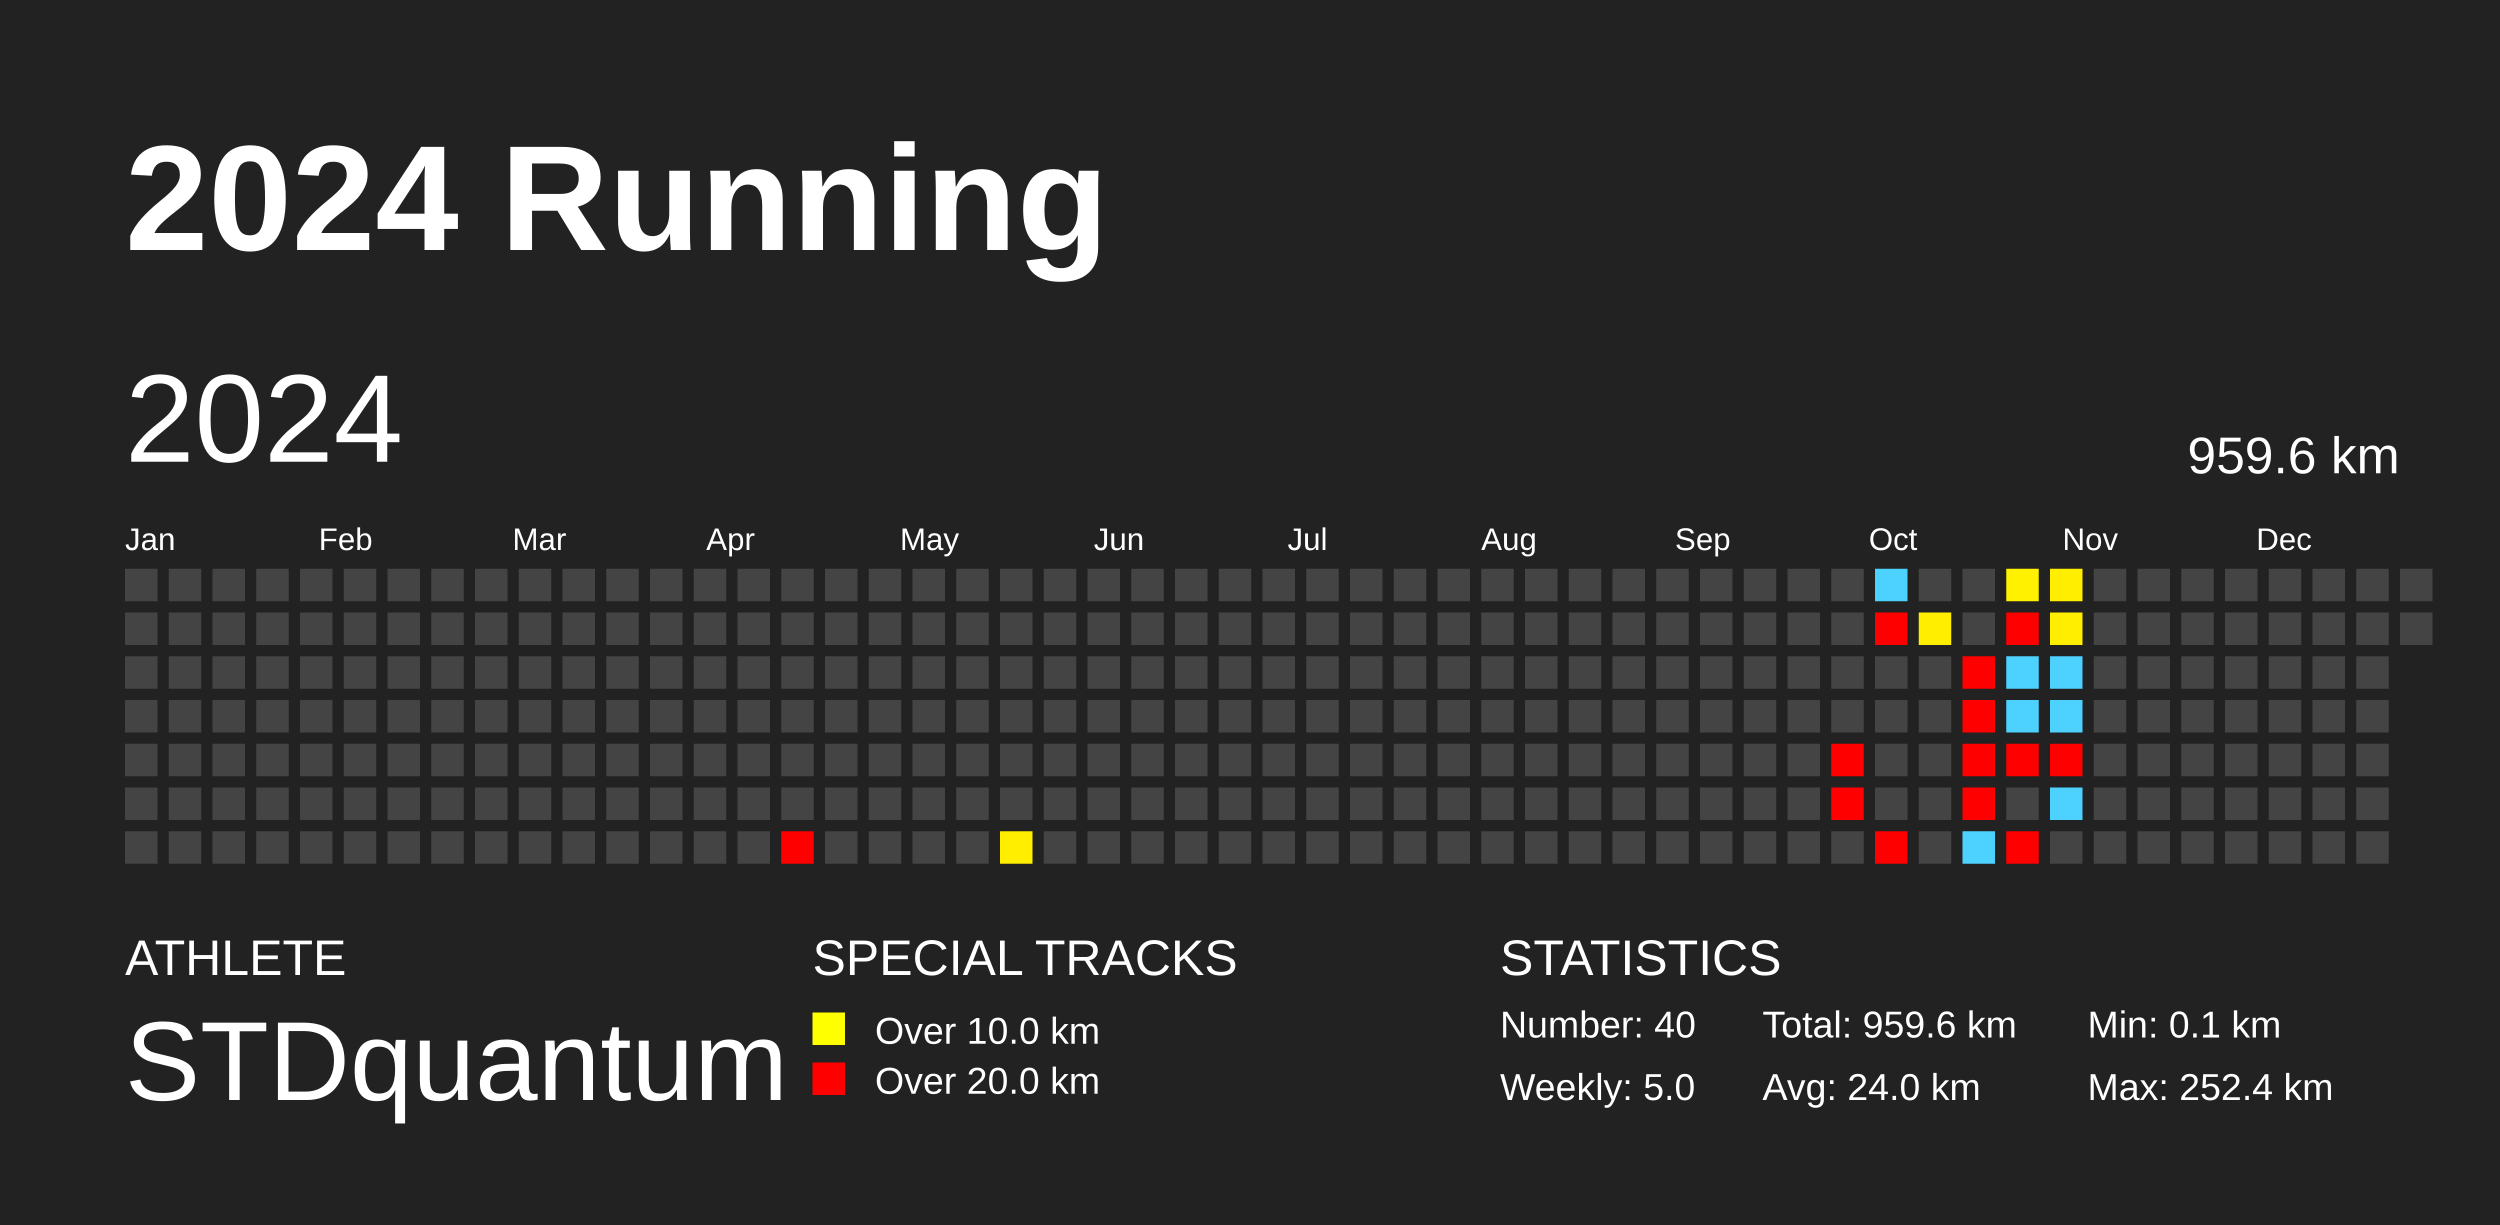
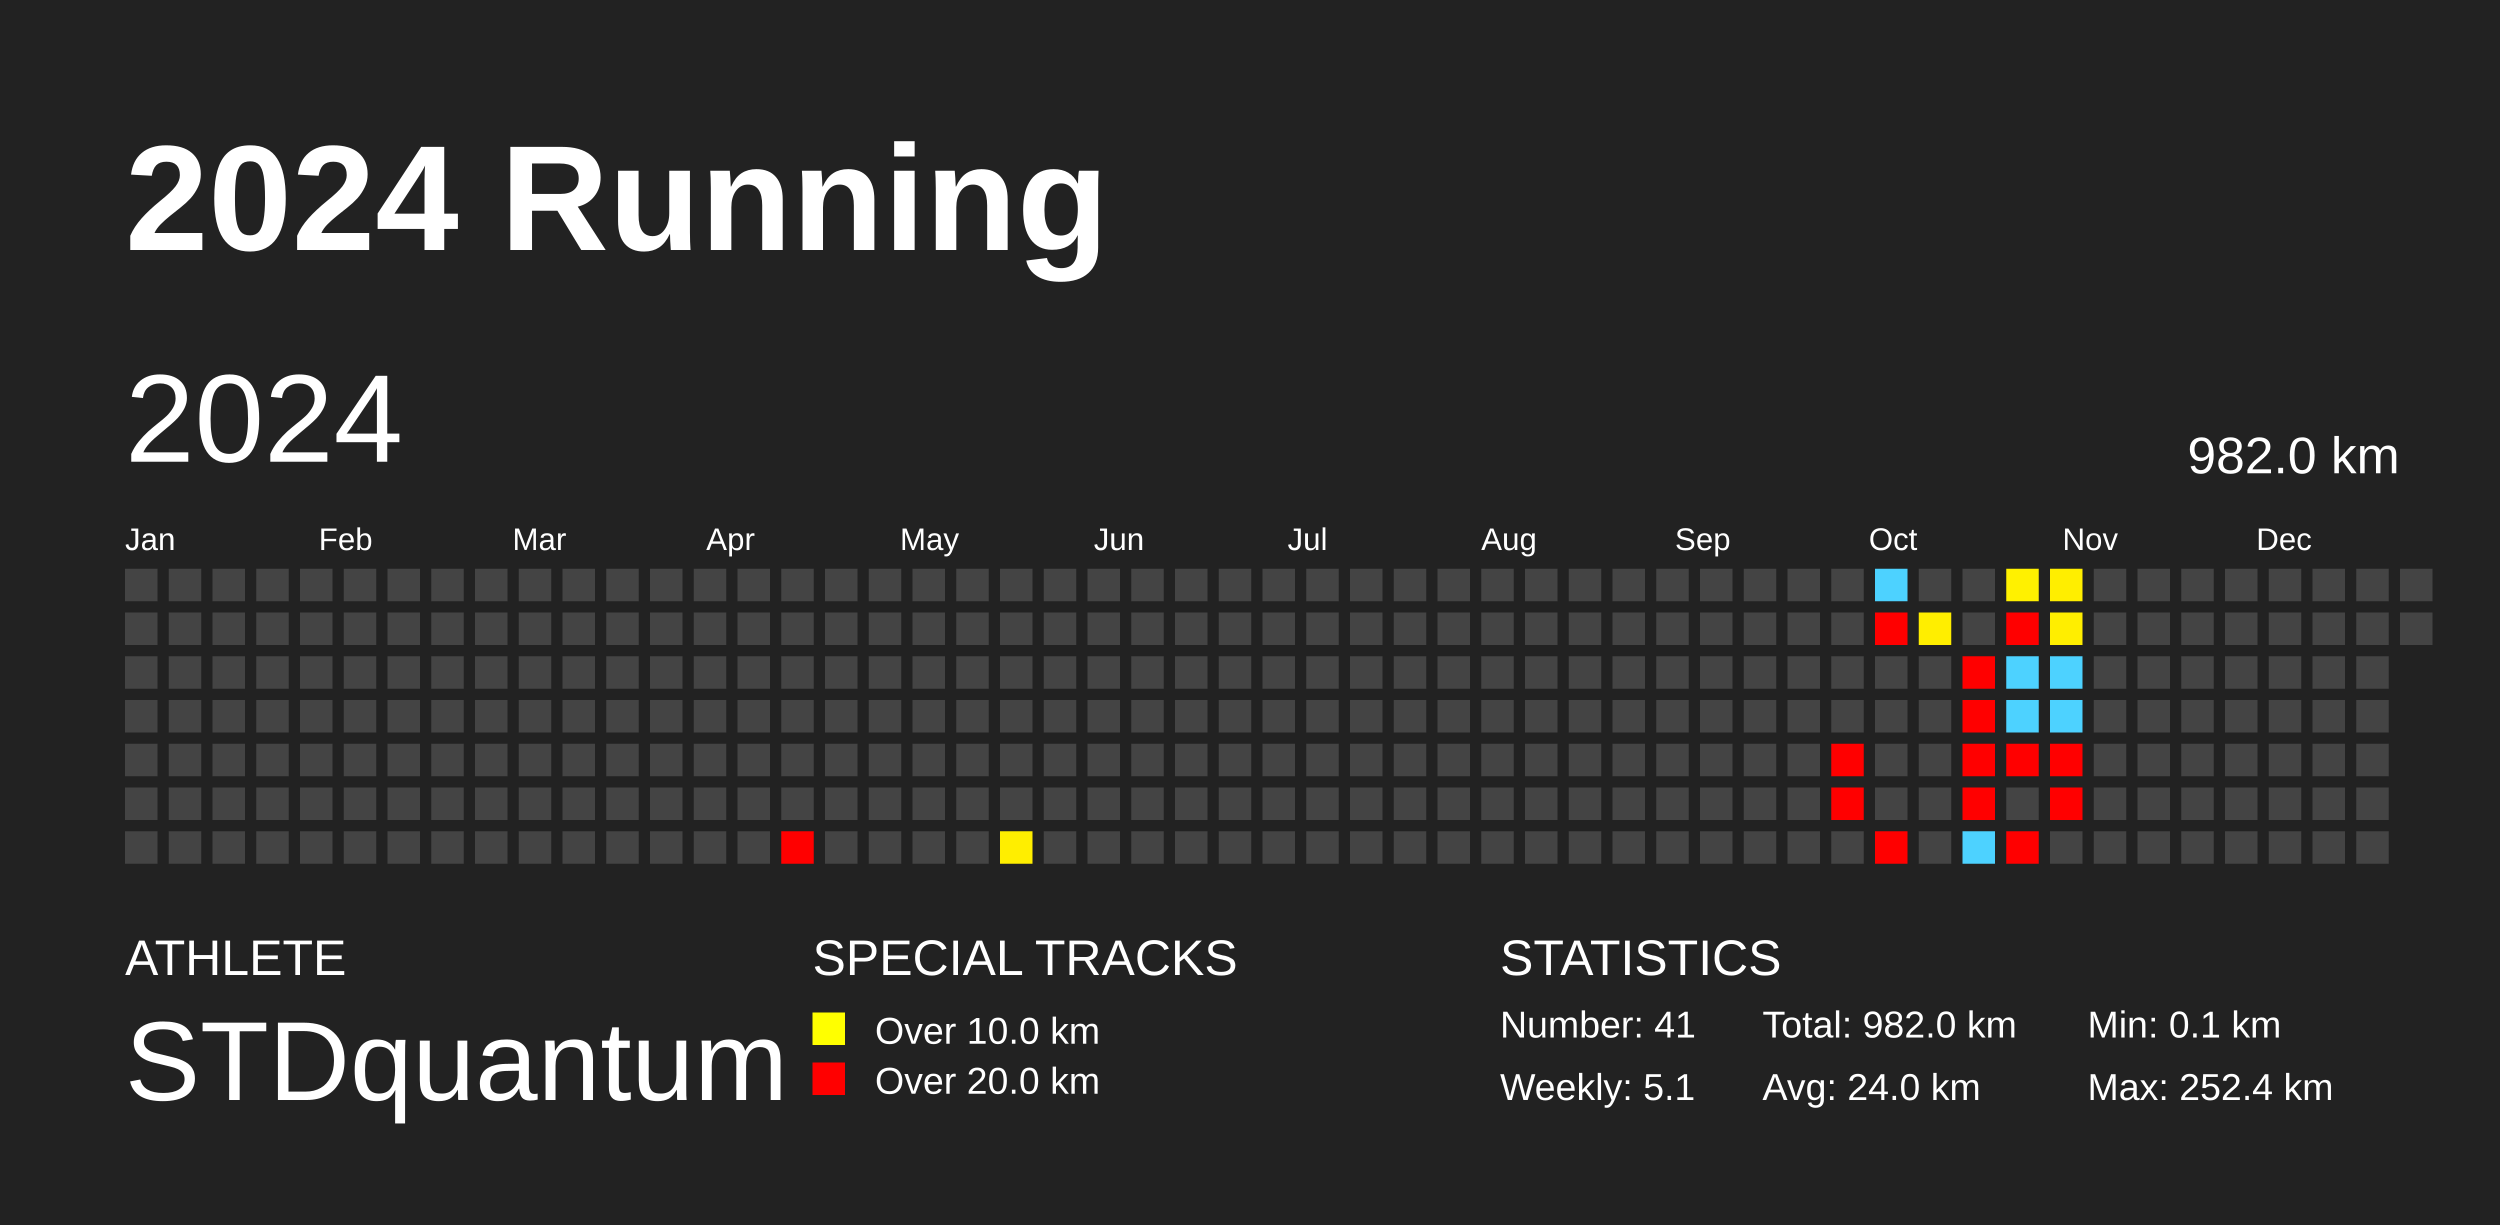
<svg xmlns="http://www.w3.org/2000/svg" baseProfile="full" height="98mm" version="1.1" viewBox="0,0,200,98" width="200mm">
  <defs />
  <rect fill="#222222" height="98" width="200" x="0" y="0" />
  <text fill="#FFFFFF" style="font-size:12px; font-family:Arial; font-weight:bold;" x="10" y="20">2024 Running</text>
  <text fill="#FFFFFF" style="font-size:4px; font-family:Arial" x="10" y="78">ATHLETE</text>
  <text fill="#FFFFFF" style="font-size:9px; font-family:Arial" x="10" y="88">STDquantum</text>
  <text fill="#FFFFFF" style="font-size:4px; font-family:Arial" x="65" y="78">SPECIAL TRACKS</text>
  <rect fill="yellow" height="2.6" width="2.6" x="65" y="81" />
  <text fill="#FFFFFF" style="font-size:3px; font-family:Arial" x="70" y="83.5">Over 10.0 km</text>
  <rect fill="red" height="2.6" width="2.6" x="65" y="85" />
  <text fill="#FFFFFF" style="font-size:3px; font-family:Arial" x="70" y="87.5">Over 20.0 km</text>
  <text fill="#FFFFFF" style="font-size:4px; font-family:Arial" x="120" y="78">STATISTICS</text>
-   <text fill="#FFFFFF" style="font-size:3px; font-family:Arial" x="120" y="83">Number: 40</text>
-   <text fill="#FFFFFF" style="font-size:3px; font-family:Arial" x="120" y="88">Weekly: 5.0</text>
-   <text fill="#FFFFFF" style="font-size:3px; font-family:Arial" x="141" y="83">Total: 959.6 km</text>
+   <text fill="#FFFFFF" style="font-size:3px; font-family:Arial" x="120" y="83">Number: 41</text>
+   <text fill="#FFFFFF" style="font-size:3px; font-family:Arial" x="120" y="88">Weekly: 5.1</text>
+   <text fill="#FFFFFF" style="font-size:3px; font-family:Arial" x="141" y="83">Total: 982.0 km</text>
  <text fill="#FFFFFF" style="font-size:3px; font-family:Arial" x="141" y="88">Avg: 24.0 km</text>
  <text fill="#FFFFFF" style="font-size:3px; font-family:Arial" x="167" y="83">Min: 0.1 km</text>
  <text fill="#FFFFFF" style="font-size:3px; font-family:Arial" x="167" y="88">Max: 252.4 km</text>
  <text dominant-baseline="hanging" fill="#FFFFFF" style="font-size:10.0px; font-family:Arial;" x="10" y="30">2024</text>
-   <text dominant-baseline="hanging" fill="#FFFFFF" style="font-size:4.125px; font-family:Arial;" x="175" y="35">959.6 km</text>
+   <text dominant-baseline="hanging" fill="#FFFFFF" style="font-size:4.125px; font-family:Arial;" x="175" y="35">982.0 km</text>
  <text fill="#FFFFFF" style="font-size:2.5px; font-family:Arial" x="10.0" y="44">Jan</text>
  <text fill="#FFFFFF" style="font-size:2.5px; font-family:Arial" x="25.5" y="44">Feb</text>
  <text fill="#FFFFFF" style="font-size:2.5px; font-family:Arial" x="41.0" y="44">Mar</text>
  <text fill="#FFFFFF" style="font-size:2.5px; font-family:Arial" x="56.5" y="44">Apr</text>
  <text fill="#FFFFFF" style="font-size:2.5px; font-family:Arial" x="72.0" y="44">May</text>
  <text fill="#FFFFFF" style="font-size:2.5px; font-family:Arial" x="87.5" y="44">Jun</text>
  <text fill="#FFFFFF" style="font-size:2.5px; font-family:Arial" x="103.0" y="44">Jul</text>
  <text fill="#FFFFFF" style="font-size:2.5px; font-family:Arial" x="118.5" y="44">Aug</text>
  <text fill="#FFFFFF" style="font-size:2.5px; font-family:Arial" x="134.0" y="44">Sep</text>
  <text fill="#FFFFFF" style="font-size:2.5px; font-family:Arial" x="149.5" y="44">Oct</text>
  <text fill="#FFFFFF" style="font-size:2.5px; font-family:Arial" x="165.0" y="44">Nov</text>
  <text fill="#FFFFFF" style="font-size:2.5px; font-family:Arial" x="180.5" y="44">Dec</text>
  <rect fill="#444444" height="2.6" width="2.6" x="10.0" y="45.5" />
  <rect fill="#444444" height="2.6" width="2.6" x="10.0" y="49.0" />
  <rect fill="#444444" height="2.6" width="2.6" x="10.0" y="52.5" />
  <rect fill="#444444" height="2.6" width="2.6" x="10.0" y="56.0" />
  <rect fill="#444444" height="2.6" width="2.6" x="10.0" y="59.5" />
  <rect fill="#444444" height="2.6" width="2.6" x="10.0" y="63.0" />
  <rect fill="#444444" height="2.6" width="2.6" x="10.0" y="66.5" />
  <rect fill="#444444" height="2.6" width="2.6" x="13.5" y="45.5" />
  <rect fill="#444444" height="2.6" width="2.6" x="13.5" y="49.0" />
  <rect fill="#444444" height="2.6" width="2.6" x="13.5" y="52.5" />
  <rect fill="#444444" height="2.6" width="2.6" x="13.5" y="56.0" />
  <rect fill="#444444" height="2.6" width="2.6" x="13.5" y="59.5" />
  <rect fill="#444444" height="2.6" width="2.6" x="13.5" y="63.0" />
  <rect fill="#444444" height="2.6" width="2.6" x="13.5" y="66.5" />
  <rect fill="#444444" height="2.6" width="2.6" x="17.0" y="45.5" />
  <rect fill="#444444" height="2.6" width="2.6" x="17.0" y="49.0" />
  <rect fill="#444444" height="2.6" width="2.6" x="17.0" y="52.5" />
  <rect fill="#444444" height="2.6" width="2.6" x="17.0" y="56.0" />
  <rect fill="#444444" height="2.6" width="2.6" x="17.0" y="59.5" />
  <rect fill="#444444" height="2.6" width="2.6" x="17.0" y="63.0" />
  <rect fill="#444444" height="2.6" width="2.6" x="17.0" y="66.5" />
  <rect fill="#444444" height="2.6" width="2.6" x="20.5" y="45.5" />
  <rect fill="#444444" height="2.6" width="2.6" x="20.5" y="49.0" />
  <rect fill="#444444" height="2.6" width="2.6" x="20.5" y="52.5" />
  <rect fill="#444444" height="2.6" width="2.6" x="20.5" y="56.0" />
  <rect fill="#444444" height="2.6" width="2.6" x="20.5" y="59.5" />
  <rect fill="#444444" height="2.6" width="2.6" x="20.5" y="63.0" />
  <rect fill="#444444" height="2.6" width="2.6" x="20.5" y="66.5" />
  <rect fill="#444444" height="2.6" width="2.6" x="24.0" y="45.5" />
  <rect fill="#444444" height="2.6" width="2.6" x="24.0" y="49.0" />
  <rect fill="#444444" height="2.6" width="2.6" x="24.0" y="52.5" />
  <rect fill="#444444" height="2.6" width="2.6" x="24.0" y="56.0" />
  <rect fill="#444444" height="2.6" width="2.6" x="24.0" y="59.5" />
  <rect fill="#444444" height="2.6" width="2.6" x="24.0" y="63.0" />
  <rect fill="#444444" height="2.6" width="2.6" x="24.0" y="66.5" />
  <rect fill="#444444" height="2.6" width="2.6" x="27.5" y="45.5" />
  <rect fill="#444444" height="2.6" width="2.6" x="27.5" y="49.0" />
  <rect fill="#444444" height="2.6" width="2.6" x="27.5" y="52.5" />
  <rect fill="#444444" height="2.6" width="2.6" x="27.5" y="56.0" />
  <rect fill="#444444" height="2.6" width="2.6" x="27.5" y="59.5" />
  <rect fill="#444444" height="2.6" width="2.6" x="27.5" y="63.0" />
  <rect fill="#444444" height="2.6" width="2.6" x="27.5" y="66.5" />
  <rect fill="#444444" height="2.6" width="2.6" x="31.0" y="45.5" />
  <rect fill="#444444" height="2.6" width="2.6" x="31.0" y="49.0" />
  <rect fill="#444444" height="2.6" width="2.6" x="31.0" y="52.5" />
  <rect fill="#444444" height="2.6" width="2.6" x="31.0" y="56.0" />
  <rect fill="#444444" height="2.6" width="2.6" x="31.0" y="59.5" />
  <rect fill="#444444" height="2.6" width="2.6" x="31.0" y="63.0" />
  <rect fill="#444444" height="2.6" width="2.6" x="31.0" y="66.5" />
  <rect fill="#444444" height="2.6" width="2.6" x="34.5" y="45.5" />
  <rect fill="#444444" height="2.6" width="2.6" x="34.5" y="49.0" />
  <rect fill="#444444" height="2.6" width="2.6" x="34.5" y="52.5" />
  <rect fill="#444444" height="2.6" width="2.6" x="34.5" y="56.0" />
  <rect fill="#444444" height="2.6" width="2.6" x="34.5" y="59.5" />
  <rect fill="#444444" height="2.6" width="2.6" x="34.5" y="63.0" />
  <rect fill="#444444" height="2.6" width="2.6" x="34.5" y="66.5" />
  <rect fill="#444444" height="2.6" width="2.6" x="38.0" y="45.5" />
  <rect fill="#444444" height="2.6" width="2.6" x="38.0" y="49.0" />
  <rect fill="#444444" height="2.6" width="2.6" x="38.0" y="52.5" />
  <rect fill="#444444" height="2.6" width="2.6" x="38.0" y="56.0" />
  <rect fill="#444444" height="2.6" width="2.6" x="38.0" y="59.5" />
  <rect fill="#444444" height="2.6" width="2.6" x="38.0" y="63.0" />
  <rect fill="#444444" height="2.6" width="2.6" x="38.0" y="66.5" />
  <rect fill="#444444" height="2.6" width="2.6" x="41.5" y="45.5" />
  <rect fill="#444444" height="2.6" width="2.6" x="41.5" y="49.0" />
  <rect fill="#444444" height="2.6" width="2.6" x="41.5" y="52.5" />
  <rect fill="#444444" height="2.6" width="2.6" x="41.5" y="56.0" />
  <rect fill="#444444" height="2.6" width="2.6" x="41.5" y="59.5" />
  <rect fill="#444444" height="2.6" width="2.6" x="41.5" y="63.0" />
  <rect fill="#444444" height="2.6" width="2.6" x="41.5" y="66.5" />
  <rect fill="#444444" height="2.6" width="2.6" x="45.0" y="45.5" />
  <rect fill="#444444" height="2.6" width="2.6" x="45.0" y="49.0" />
  <rect fill="#444444" height="2.6" width="2.6" x="45.0" y="52.5" />
  <rect fill="#444444" height="2.6" width="2.6" x="45.0" y="56.0" />
  <rect fill="#444444" height="2.6" width="2.6" x="45.0" y="59.5" />
  <rect fill="#444444" height="2.6" width="2.6" x="45.0" y="63.0" />
  <rect fill="#444444" height="2.6" width="2.6" x="45.0" y="66.5" />
  <rect fill="#444444" height="2.6" width="2.6" x="48.5" y="45.5" />
  <rect fill="#444444" height="2.6" width="2.6" x="48.5" y="49.0" />
  <rect fill="#444444" height="2.6" width="2.6" x="48.5" y="52.5" />
  <rect fill="#444444" height="2.6" width="2.6" x="48.5" y="56.0" />
  <rect fill="#444444" height="2.6" width="2.6" x="48.5" y="59.5" />
  <rect fill="#444444" height="2.6" width="2.6" x="48.5" y="63.0" />
  <rect fill="#444444" height="2.6" width="2.6" x="48.5" y="66.5" />
  <rect fill="#444444" height="2.6" width="2.6" x="52.0" y="45.5" />
  <rect fill="#444444" height="2.6" width="2.6" x="52.0" y="49.0" />
  <rect fill="#444444" height="2.6" width="2.6" x="52.0" y="52.5" />
  <rect fill="#444444" height="2.6" width="2.6" x="52.0" y="56.0" />
  <rect fill="#444444" height="2.6" width="2.6" x="52.0" y="59.5" />
  <rect fill="#444444" height="2.6" width="2.6" x="52.0" y="63.0" />
  <rect fill="#444444" height="2.6" width="2.6" x="52.0" y="66.5" />
  <rect fill="#444444" height="2.6" width="2.6" x="55.5" y="45.5" />
  <rect fill="#444444" height="2.6" width="2.6" x="55.5" y="49.0" />
  <rect fill="#444444" height="2.6" width="2.6" x="55.5" y="52.5" />
  <rect fill="#444444" height="2.6" width="2.6" x="55.5" y="56.0" />
  <rect fill="#444444" height="2.6" width="2.6" x="55.5" y="59.5" />
  <rect fill="#444444" height="2.6" width="2.6" x="55.5" y="63.0" />
  <rect fill="#444444" height="2.6" width="2.6" x="55.5" y="66.5" />
  <rect fill="#444444" height="2.6" width="2.6" x="59.0" y="45.5" />
  <rect fill="#444444" height="2.6" width="2.6" x="59.0" y="49.0" />
  <rect fill="#444444" height="2.6" width="2.6" x="59.0" y="52.5" />
  <rect fill="#444444" height="2.6" width="2.6" x="59.0" y="56.0" />
  <rect fill="#444444" height="2.6" width="2.6" x="59.0" y="59.5" />
  <rect fill="#444444" height="2.6" width="2.6" x="59.0" y="63.0" />
  <rect fill="#444444" height="2.6" width="2.6" x="59.0" y="66.5" />
  <rect fill="#444444" height="2.6" width="2.6" x="62.5" y="45.5" />
  <rect fill="#444444" height="2.6" width="2.6" x="62.5" y="49.0" />
  <rect fill="#444444" height="2.6" width="2.6" x="62.5" y="52.5" />
  <rect fill="#444444" height="2.6" width="2.6" x="62.5" y="56.0" />
  <rect fill="#444444" height="2.6" width="2.6" x="62.5" y="59.5" />
  <rect fill="#444444" height="2.6" width="2.6" x="62.5" y="63.0" />
  <rect fill="red" height="2.6" width="2.6" x="62.5" y="66.5" />
  <rect fill="#444444" height="2.6" width="2.6" x="66.0" y="45.5" />
  <rect fill="#444444" height="2.6" width="2.6" x="66.0" y="49.0" />
  <rect fill="#444444" height="2.6" width="2.6" x="66.0" y="52.5" />
  <rect fill="#444444" height="2.6" width="2.6" x="66.0" y="56.0" />
  <rect fill="#444444" height="2.6" width="2.6" x="66.0" y="59.5" />
  <rect fill="#444444" height="2.6" width="2.6" x="66.0" y="63.0" />
  <rect fill="#444444" height="2.6" width="2.6" x="66.0" y="66.5" />
  <rect fill="#444444" height="2.6" width="2.6" x="69.5" y="45.5" />
  <rect fill="#444444" height="2.6" width="2.6" x="69.5" y="49.0" />
  <rect fill="#444444" height="2.6" width="2.6" x="69.5" y="52.5" />
  <rect fill="#444444" height="2.6" width="2.6" x="69.5" y="56.0" />
  <rect fill="#444444" height="2.6" width="2.6" x="69.5" y="59.5" />
  <rect fill="#444444" height="2.6" width="2.6" x="69.5" y="63.0" />
  <rect fill="#444444" height="2.6" width="2.6" x="69.5" y="66.5" />
  <rect fill="#444444" height="2.6" width="2.6" x="73.0" y="45.5" />
  <rect fill="#444444" height="2.6" width="2.6" x="73.0" y="49.0" />
  <rect fill="#444444" height="2.6" width="2.6" x="73.0" y="52.5" />
  <rect fill="#444444" height="2.6" width="2.6" x="73.0" y="56.0" />
  <rect fill="#444444" height="2.6" width="2.6" x="73.0" y="59.5" />
  <rect fill="#444444" height="2.6" width="2.6" x="73.0" y="63.0" />
  <rect fill="#444444" height="2.6" width="2.6" x="73.0" y="66.5" />
  <rect fill="#444444" height="2.6" width="2.6" x="76.5" y="45.5" />
  <rect fill="#444444" height="2.6" width="2.6" x="76.5" y="49.0" />
  <rect fill="#444444" height="2.6" width="2.6" x="76.5" y="52.5" />
  <rect fill="#444444" height="2.6" width="2.6" x="76.5" y="56.0" />
  <rect fill="#444444" height="2.6" width="2.6" x="76.5" y="59.5" />
  <rect fill="#444444" height="2.6" width="2.6" x="76.5" y="63.0" />
  <rect fill="#444444" height="2.6" width="2.6" x="76.5" y="66.5" />
  <rect fill="#444444" height="2.6" width="2.6" x="80.0" y="45.5" />
  <rect fill="#444444" height="2.6" width="2.6" x="80.0" y="49.0" />
  <rect fill="#444444" height="2.6" width="2.6" x="80.0" y="52.5" />
  <rect fill="#444444" height="2.6" width="2.6" x="80.0" y="56.0" />
  <rect fill="#444444" height="2.6" width="2.6" x="80.0" y="59.5" />
  <rect fill="#444444" height="2.6" width="2.6" x="80.0" y="63.0" />
  <rect fill="#ffee00" height="2.6" width="2.6" x="80.0" y="66.5" />
  <rect fill="#444444" height="2.6" width="2.6" x="83.5" y="45.5" />
  <rect fill="#444444" height="2.6" width="2.6" x="83.5" y="49.0" />
  <rect fill="#444444" height="2.6" width="2.6" x="83.5" y="52.5" />
  <rect fill="#444444" height="2.6" width="2.6" x="83.5" y="56.0" />
  <rect fill="#444444" height="2.6" width="2.6" x="83.5" y="59.5" />
  <rect fill="#444444" height="2.6" width="2.6" x="83.5" y="63.0" />
  <rect fill="#444444" height="2.6" width="2.6" x="83.5" y="66.5" />
  <rect fill="#444444" height="2.6" width="2.6" x="87.0" y="45.5" />
  <rect fill="#444444" height="2.6" width="2.6" x="87.0" y="49.0" />
  <rect fill="#444444" height="2.6" width="2.6" x="87.0" y="52.5" />
  <rect fill="#444444" height="2.6" width="2.6" x="87.0" y="56.0" />
  <rect fill="#444444" height="2.6" width="2.6" x="87.0" y="59.5" />
  <rect fill="#444444" height="2.6" width="2.6" x="87.0" y="63.0" />
  <rect fill="#444444" height="2.6" width="2.6" x="87.0" y="66.5" />
  <rect fill="#444444" height="2.6" width="2.6" x="90.5" y="45.5" />
  <rect fill="#444444" height="2.6" width="2.6" x="90.5" y="49.0" />
  <rect fill="#444444" height="2.6" width="2.6" x="90.5" y="52.5" />
  <rect fill="#444444" height="2.6" width="2.6" x="90.5" y="56.0" />
  <rect fill="#444444" height="2.6" width="2.6" x="90.5" y="59.5" />
  <rect fill="#444444" height="2.6" width="2.6" x="90.5" y="63.0" />
  <rect fill="#444444" height="2.6" width="2.6" x="90.5" y="66.5" />
  <rect fill="#444444" height="2.6" width="2.6" x="94.0" y="45.5" />
  <rect fill="#444444" height="2.6" width="2.6" x="94.0" y="49.0" />
  <rect fill="#444444" height="2.6" width="2.6" x="94.0" y="52.5" />
  <rect fill="#444444" height="2.6" width="2.6" x="94.0" y="56.0" />
  <rect fill="#444444" height="2.6" width="2.6" x="94.0" y="59.5" />
  <rect fill="#444444" height="2.6" width="2.6" x="94.0" y="63.0" />
  <rect fill="#444444" height="2.6" width="2.6" x="94.0" y="66.5" />
  <rect fill="#444444" height="2.6" width="2.6" x="97.5" y="45.5" />
  <rect fill="#444444" height="2.6" width="2.6" x="97.5" y="49.0" />
  <rect fill="#444444" height="2.6" width="2.6" x="97.5" y="52.5" />
  <rect fill="#444444" height="2.6" width="2.6" x="97.5" y="56.0" />
  <rect fill="#444444" height="2.6" width="2.6" x="97.5" y="59.5" />
  <rect fill="#444444" height="2.6" width="2.6" x="97.5" y="63.0" />
  <rect fill="#444444" height="2.6" width="2.6" x="97.5" y="66.5" />
  <rect fill="#444444" height="2.6" width="2.6" x="101.0" y="45.5" />
  <rect fill="#444444" height="2.6" width="2.6" x="101.0" y="49.0" />
  <rect fill="#444444" height="2.6" width="2.6" x="101.0" y="52.5" />
  <rect fill="#444444" height="2.6" width="2.6" x="101.0" y="56.0" />
  <rect fill="#444444" height="2.6" width="2.6" x="101.0" y="59.5" />
  <rect fill="#444444" height="2.6" width="2.6" x="101.0" y="63.0" />
  <rect fill="#444444" height="2.6" width="2.6" x="101.0" y="66.5" />
  <rect fill="#444444" height="2.6" width="2.6" x="104.5" y="45.5" />
  <rect fill="#444444" height="2.6" width="2.6" x="104.5" y="49.0" />
  <rect fill="#444444" height="2.6" width="2.6" x="104.5" y="52.5" />
  <rect fill="#444444" height="2.6" width="2.6" x="104.5" y="56.0" />
  <rect fill="#444444" height="2.6" width="2.6" x="104.5" y="59.5" />
  <rect fill="#444444" height="2.6" width="2.6" x="104.5" y="63.0" />
  <rect fill="#444444" height="2.6" width="2.6" x="104.5" y="66.5" />
  <rect fill="#444444" height="2.6" width="2.6" x="108.0" y="45.5" />
  <rect fill="#444444" height="2.6" width="2.6" x="108.0" y="49.0" />
  <rect fill="#444444" height="2.6" width="2.6" x="108.0" y="52.5" />
  <rect fill="#444444" height="2.6" width="2.6" x="108.0" y="56.0" />
  <rect fill="#444444" height="2.6" width="2.6" x="108.0" y="59.5" />
  <rect fill="#444444" height="2.6" width="2.6" x="108.0" y="63.0" />
  <rect fill="#444444" height="2.6" width="2.6" x="108.0" y="66.5" />
  <rect fill="#444444" height="2.6" width="2.6" x="111.5" y="45.5" />
  <rect fill="#444444" height="2.6" width="2.6" x="111.5" y="49.0" />
  <rect fill="#444444" height="2.6" width="2.6" x="111.5" y="52.5" />
  <rect fill="#444444" height="2.6" width="2.6" x="111.5" y="56.0" />
  <rect fill="#444444" height="2.6" width="2.6" x="111.5" y="59.5" />
  <rect fill="#444444" height="2.6" width="2.6" x="111.5" y="63.0" />
  <rect fill="#444444" height="2.6" width="2.6" x="111.5" y="66.5" />
  <rect fill="#444444" height="2.6" width="2.6" x="115.0" y="45.5" />
  <rect fill="#444444" height="2.6" width="2.6" x="115.0" y="49.0" />
  <rect fill="#444444" height="2.6" width="2.6" x="115.0" y="52.5" />
  <rect fill="#444444" height="2.6" width="2.6" x="115.0" y="56.0" />
  <rect fill="#444444" height="2.6" width="2.6" x="115.0" y="59.5" />
  <rect fill="#444444" height="2.6" width="2.6" x="115.0" y="63.0" />
  <rect fill="#444444" height="2.6" width="2.6" x="115.0" y="66.5" />
  <rect fill="#444444" height="2.6" width="2.6" x="118.5" y="45.5" />
  <rect fill="#444444" height="2.6" width="2.6" x="118.5" y="49.0" />
  <rect fill="#444444" height="2.6" width="2.6" x="118.5" y="52.5" />
  <rect fill="#444444" height="2.6" width="2.6" x="118.5" y="56.0" />
  <rect fill="#444444" height="2.6" width="2.6" x="118.5" y="59.5" />
  <rect fill="#444444" height="2.6" width="2.6" x="118.5" y="63.0" />
  <rect fill="#444444" height="2.6" width="2.6" x="118.5" y="66.5" />
  <rect fill="#444444" height="2.6" width="2.6" x="122.0" y="45.5" />
  <rect fill="#444444" height="2.6" width="2.6" x="122.0" y="49.0" />
  <rect fill="#444444" height="2.6" width="2.6" x="122.0" y="52.5" />
  <rect fill="#444444" height="2.6" width="2.6" x="122.0" y="56.0" />
  <rect fill="#444444" height="2.6" width="2.6" x="122.0" y="59.5" />
  <rect fill="#444444" height="2.6" width="2.6" x="122.0" y="63.0" />
  <rect fill="#444444" height="2.6" width="2.6" x="122.0" y="66.5" />
  <rect fill="#444444" height="2.6" width="2.6" x="125.5" y="45.5" />
  <rect fill="#444444" height="2.6" width="2.6" x="125.5" y="49.0" />
  <rect fill="#444444" height="2.6" width="2.6" x="125.5" y="52.5" />
  <rect fill="#444444" height="2.6" width="2.6" x="125.5" y="56.0" />
  <rect fill="#444444" height="2.6" width="2.6" x="125.5" y="59.5" />
  <rect fill="#444444" height="2.6" width="2.6" x="125.5" y="63.0" />
  <rect fill="#444444" height="2.6" width="2.6" x="125.5" y="66.5" />
  <rect fill="#444444" height="2.6" width="2.6" x="129.0" y="45.5" />
  <rect fill="#444444" height="2.6" width="2.6" x="129.0" y="49.0" />
  <rect fill="#444444" height="2.6" width="2.6" x="129.0" y="52.5" />
  <rect fill="#444444" height="2.6" width="2.6" x="129.0" y="56.0" />
  <rect fill="#444444" height="2.6" width="2.6" x="129.0" y="59.5" />
  <rect fill="#444444" height="2.6" width="2.6" x="129.0" y="63.0" />
  <rect fill="#444444" height="2.6" width="2.6" x="129.0" y="66.5" />
  <rect fill="#444444" height="2.6" width="2.6" x="132.5" y="45.5" />
  <rect fill="#444444" height="2.6" width="2.6" x="132.5" y="49.0" />
  <rect fill="#444444" height="2.6" width="2.6" x="132.5" y="52.5" />
  <rect fill="#444444" height="2.6" width="2.6" x="132.5" y="56.0" />
  <rect fill="#444444" height="2.6" width="2.6" x="132.5" y="59.5" />
  <rect fill="#444444" height="2.6" width="2.6" x="132.5" y="63.0" />
  <rect fill="#444444" height="2.6" width="2.6" x="132.5" y="66.5" />
  <rect fill="#444444" height="2.6" width="2.6" x="136.0" y="45.5" />
  <rect fill="#444444" height="2.6" width="2.6" x="136.0" y="49.0" />
  <rect fill="#444444" height="2.6" width="2.6" x="136.0" y="52.5" />
  <rect fill="#444444" height="2.6" width="2.6" x="136.0" y="56.0" />
  <rect fill="#444444" height="2.6" width="2.6" x="136.0" y="59.5" />
  <rect fill="#444444" height="2.6" width="2.6" x="136.0" y="63.0" />
  <rect fill="#444444" height="2.6" width="2.6" x="136.0" y="66.5" />
  <rect fill="#444444" height="2.6" width="2.6" x="139.5" y="45.5" />
  <rect fill="#444444" height="2.6" width="2.6" x="139.5" y="49.0" />
  <rect fill="#444444" height="2.6" width="2.6" x="139.5" y="52.5" />
  <rect fill="#444444" height="2.6" width="2.6" x="139.5" y="56.0" />
  <rect fill="#444444" height="2.6" width="2.6" x="139.5" y="59.5" />
  <rect fill="#444444" height="2.6" width="2.6" x="139.5" y="63.0" />
  <rect fill="#444444" height="2.6" width="2.6" x="139.5" y="66.5" />
  <rect fill="#444444" height="2.6" width="2.6" x="143.0" y="45.5" />
  <rect fill="#444444" height="2.6" width="2.6" x="143.0" y="49.0" />
  <rect fill="#444444" height="2.6" width="2.6" x="143.0" y="52.5" />
  <rect fill="#444444" height="2.6" width="2.6" x="143.0" y="56.0" />
  <rect fill="#444444" height="2.6" width="2.6" x="143.0" y="59.5" />
  <rect fill="#444444" height="2.6" width="2.6" x="143.0" y="63.0" />
  <rect fill="#444444" height="2.6" width="2.6" x="143.0" y="66.5" />
  <rect fill="#444444" height="2.6" width="2.6" x="146.5" y="45.5" />
  <rect fill="#444444" height="2.6" width="2.6" x="146.5" y="49.0" />
  <rect fill="#444444" height="2.6" width="2.6" x="146.5" y="52.5" />
  <rect fill="#444444" height="2.6" width="2.6" x="146.5" y="56.0" />
  <rect fill="red" height="2.6" width="2.6" x="146.5" y="59.5" />
  <rect fill="red" height="2.6" width="2.6" x="146.5" y="63.0" />
  <rect fill="#444444" height="2.6" width="2.6" x="146.5" y="66.5" />
  <rect fill="#4dd2ff" height="2.6" width="2.6" x="150.0" y="45.5" />
  <rect fill="red" height="2.6" width="2.6" x="150.0" y="49.0" />
  <rect fill="#444444" height="2.6" width="2.6" x="150.0" y="52.5" />
  <rect fill="#444444" height="2.6" width="2.6" x="150.0" y="56.0" />
  <rect fill="#444444" height="2.6" width="2.6" x="150.0" y="59.5" />
  <rect fill="#444444" height="2.6" width="2.6" x="150.0" y="63.0" />
  <rect fill="red" height="2.6" width="2.6" x="150.0" y="66.5" />
  <rect fill="#444444" height="2.6" width="2.6" x="153.5" y="45.5" />
  <rect fill="#ffee00" height="2.6" width="2.6" x="153.5" y="49.0" />
  <rect fill="#444444" height="2.6" width="2.6" x="153.5" y="52.5" />
  <rect fill="#444444" height="2.6" width="2.6" x="153.5" y="56.0" />
  <rect fill="#444444" height="2.6" width="2.6" x="153.5" y="59.5" />
  <rect fill="#444444" height="2.6" width="2.6" x="153.5" y="63.0" />
  <rect fill="#444444" height="2.6" width="2.6" x="153.5" y="66.5" />
  <rect fill="#444444" height="2.6" width="2.6" x="157.0" y="45.5" />
  <rect fill="#444444" height="2.6" width="2.6" x="157.0" y="49.0" />
  <rect fill="red" height="2.6" width="2.6" x="157.0" y="52.5" />
  <rect fill="red" height="2.6" width="2.6" x="157.0" y="56.0" />
  <rect fill="red" height="2.6" width="2.6" x="157.0" y="59.5" />
  <rect fill="red" height="2.6" width="2.6" x="157.0" y="63.0" />
  <rect fill="#4dd2ff" height="2.6" width="2.6" x="157.0" y="66.5" />
  <rect fill="#fff100" height="2.6" width="2.6" x="160.5" y="45.5" />
  <rect fill="red" height="2.6" width="2.6" x="160.5" y="49.0" />
  <rect fill="#4dd2ff" height="2.6" width="2.6" x="160.5" y="52.5" />
  <rect fill="#4dd2ff" height="2.6" width="2.6" x="160.5" y="56.0" />
  <rect fill="red" height="2.6" width="2.6" x="160.5" y="59.5" />
  <rect fill="#444444" height="2.6" width="2.6" x="160.5" y="63.0" />
  <rect fill="red" height="2.6" width="2.6" x="160.5" y="66.5" />
  <rect fill="#ffee00" height="2.6" width="2.6" x="164.0" y="45.5" />
  <rect fill="#ffee00" height="2.6" width="2.6" x="164.0" y="49.0" />
  <rect fill="#4dd2ff" height="2.6" width="2.6" x="164.0" y="52.5" />
  <rect fill="#4dd2ff" height="2.6" width="2.6" x="164.0" y="56.0" />
  <rect fill="red" height="2.6" width="2.6" x="164.0" y="59.5" />
-   <rect fill="#4dd2ff" height="2.6" width="2.6" x="164.0" y="63.0" />
+   <rect fill="red" height="2.6" width="2.6" x="164.0" y="63.0" />
  <rect fill="#444444" height="2.6" width="2.6" x="164.0" y="66.5" />
  <rect fill="#444444" height="2.6" width="2.6" x="167.5" y="45.5" />
  <rect fill="#444444" height="2.6" width="2.6" x="167.5" y="49.0" />
  <rect fill="#444444" height="2.6" width="2.6" x="167.5" y="52.5" />
  <rect fill="#444444" height="2.6" width="2.6" x="167.5" y="56.0" />
  <rect fill="#444444" height="2.6" width="2.6" x="167.5" y="59.5" />
  <rect fill="#444444" height="2.6" width="2.6" x="167.5" y="63.0" />
  <rect fill="#444444" height="2.6" width="2.6" x="167.5" y="66.5" />
  <rect fill="#444444" height="2.6" width="2.6" x="171.0" y="45.5" />
  <rect fill="#444444" height="2.6" width="2.6" x="171.0" y="49.0" />
  <rect fill="#444444" height="2.6" width="2.6" x="171.0" y="52.5" />
  <rect fill="#444444" height="2.6" width="2.6" x="171.0" y="56.0" />
  <rect fill="#444444" height="2.6" width="2.6" x="171.0" y="59.5" />
  <rect fill="#444444" height="2.6" width="2.6" x="171.0" y="63.0" />
  <rect fill="#444444" height="2.6" width="2.6" x="171.0" y="66.5" />
  <rect fill="#444444" height="2.6" width="2.6" x="174.5" y="45.5" />
  <rect fill="#444444" height="2.6" width="2.6" x="174.5" y="49.0" />
  <rect fill="#444444" height="2.6" width="2.6" x="174.5" y="52.5" />
  <rect fill="#444444" height="2.6" width="2.6" x="174.5" y="56.0" />
  <rect fill="#444444" height="2.6" width="2.6" x="174.5" y="59.5" />
  <rect fill="#444444" height="2.6" width="2.6" x="174.5" y="63.0" />
  <rect fill="#444444" height="2.6" width="2.6" x="174.5" y="66.5" />
  <rect fill="#444444" height="2.6" width="2.6" x="178.0" y="45.5" />
  <rect fill="#444444" height="2.6" width="2.6" x="178.0" y="49.0" />
  <rect fill="#444444" height="2.6" width="2.6" x="178.0" y="52.5" />
  <rect fill="#444444" height="2.6" width="2.6" x="178.0" y="56.0" />
  <rect fill="#444444" height="2.6" width="2.6" x="178.0" y="59.5" />
  <rect fill="#444444" height="2.6" width="2.6" x="178.0" y="63.0" />
  <rect fill="#444444" height="2.6" width="2.6" x="178.0" y="66.5" />
  <rect fill="#444444" height="2.6" width="2.6" x="181.5" y="45.5" />
  <rect fill="#444444" height="2.6" width="2.6" x="181.5" y="49.0" />
  <rect fill="#444444" height="2.6" width="2.6" x="181.5" y="52.5" />
  <rect fill="#444444" height="2.6" width="2.6" x="181.5" y="56.0" />
  <rect fill="#444444" height="2.6" width="2.6" x="181.5" y="59.5" />
  <rect fill="#444444" height="2.6" width="2.6" x="181.5" y="63.0" />
  <rect fill="#444444" height="2.6" width="2.6" x="181.5" y="66.5" />
  <rect fill="#444444" height="2.6" width="2.6" x="185.0" y="45.5" />
  <rect fill="#444444" height="2.6" width="2.6" x="185.0" y="49.0" />
  <rect fill="#444444" height="2.6" width="2.6" x="185.0" y="52.5" />
  <rect fill="#444444" height="2.6" width="2.6" x="185.0" y="56.0" />
  <rect fill="#444444" height="2.6" width="2.6" x="185.0" y="59.5" />
  <rect fill="#444444" height="2.6" width="2.6" x="185.0" y="63.0" />
  <rect fill="#444444" height="2.6" width="2.6" x="185.0" y="66.5" />
  <rect fill="#444444" height="2.6" width="2.6" x="188.5" y="45.5" />
  <rect fill="#444444" height="2.6" width="2.6" x="188.5" y="49.0" />
  <rect fill="#444444" height="2.6" width="2.6" x="188.5" y="52.5" />
  <rect fill="#444444" height="2.6" width="2.6" x="188.5" y="56.0" />
  <rect fill="#444444" height="2.6" width="2.6" x="188.5" y="59.5" />
  <rect fill="#444444" height="2.6" width="2.6" x="188.5" y="63.0" />
  <rect fill="#444444" height="2.6" width="2.6" x="188.5" y="66.5" />
  <rect fill="#444444" height="2.6" width="2.6" x="192.0" y="45.5" />
  <rect fill="#444444" height="2.6" width="2.6" x="192.0" y="49.0" />
</svg>
